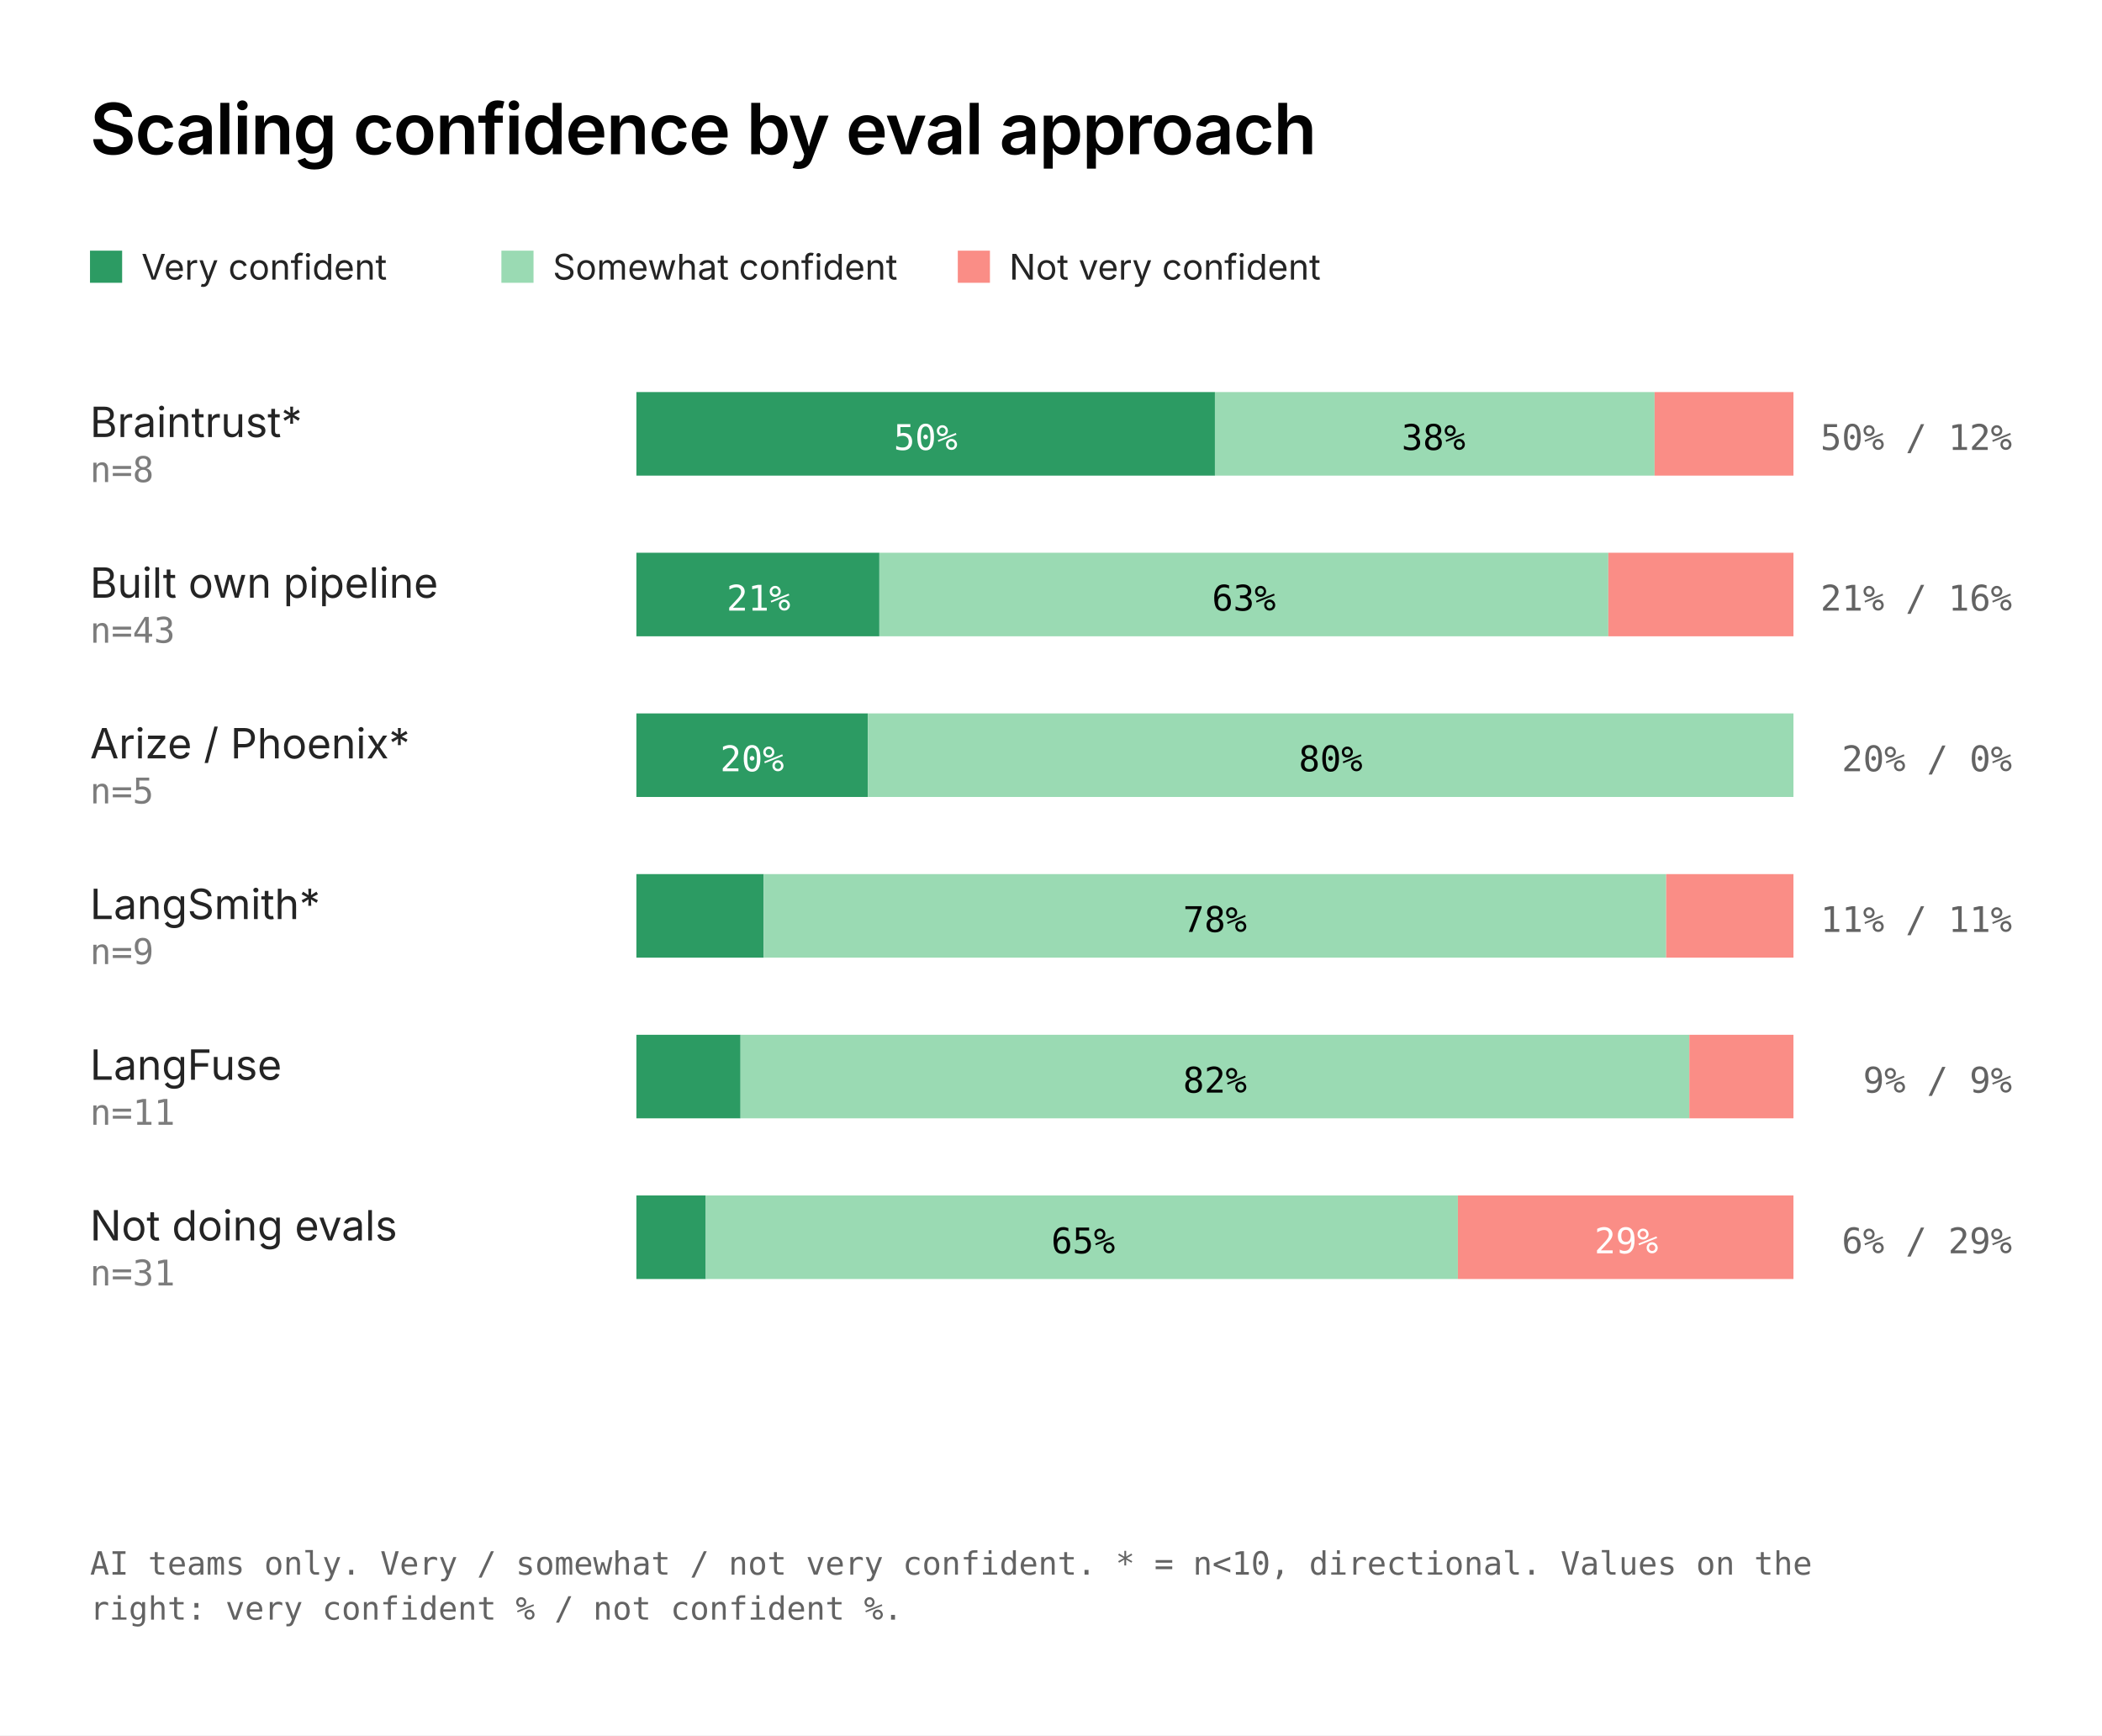
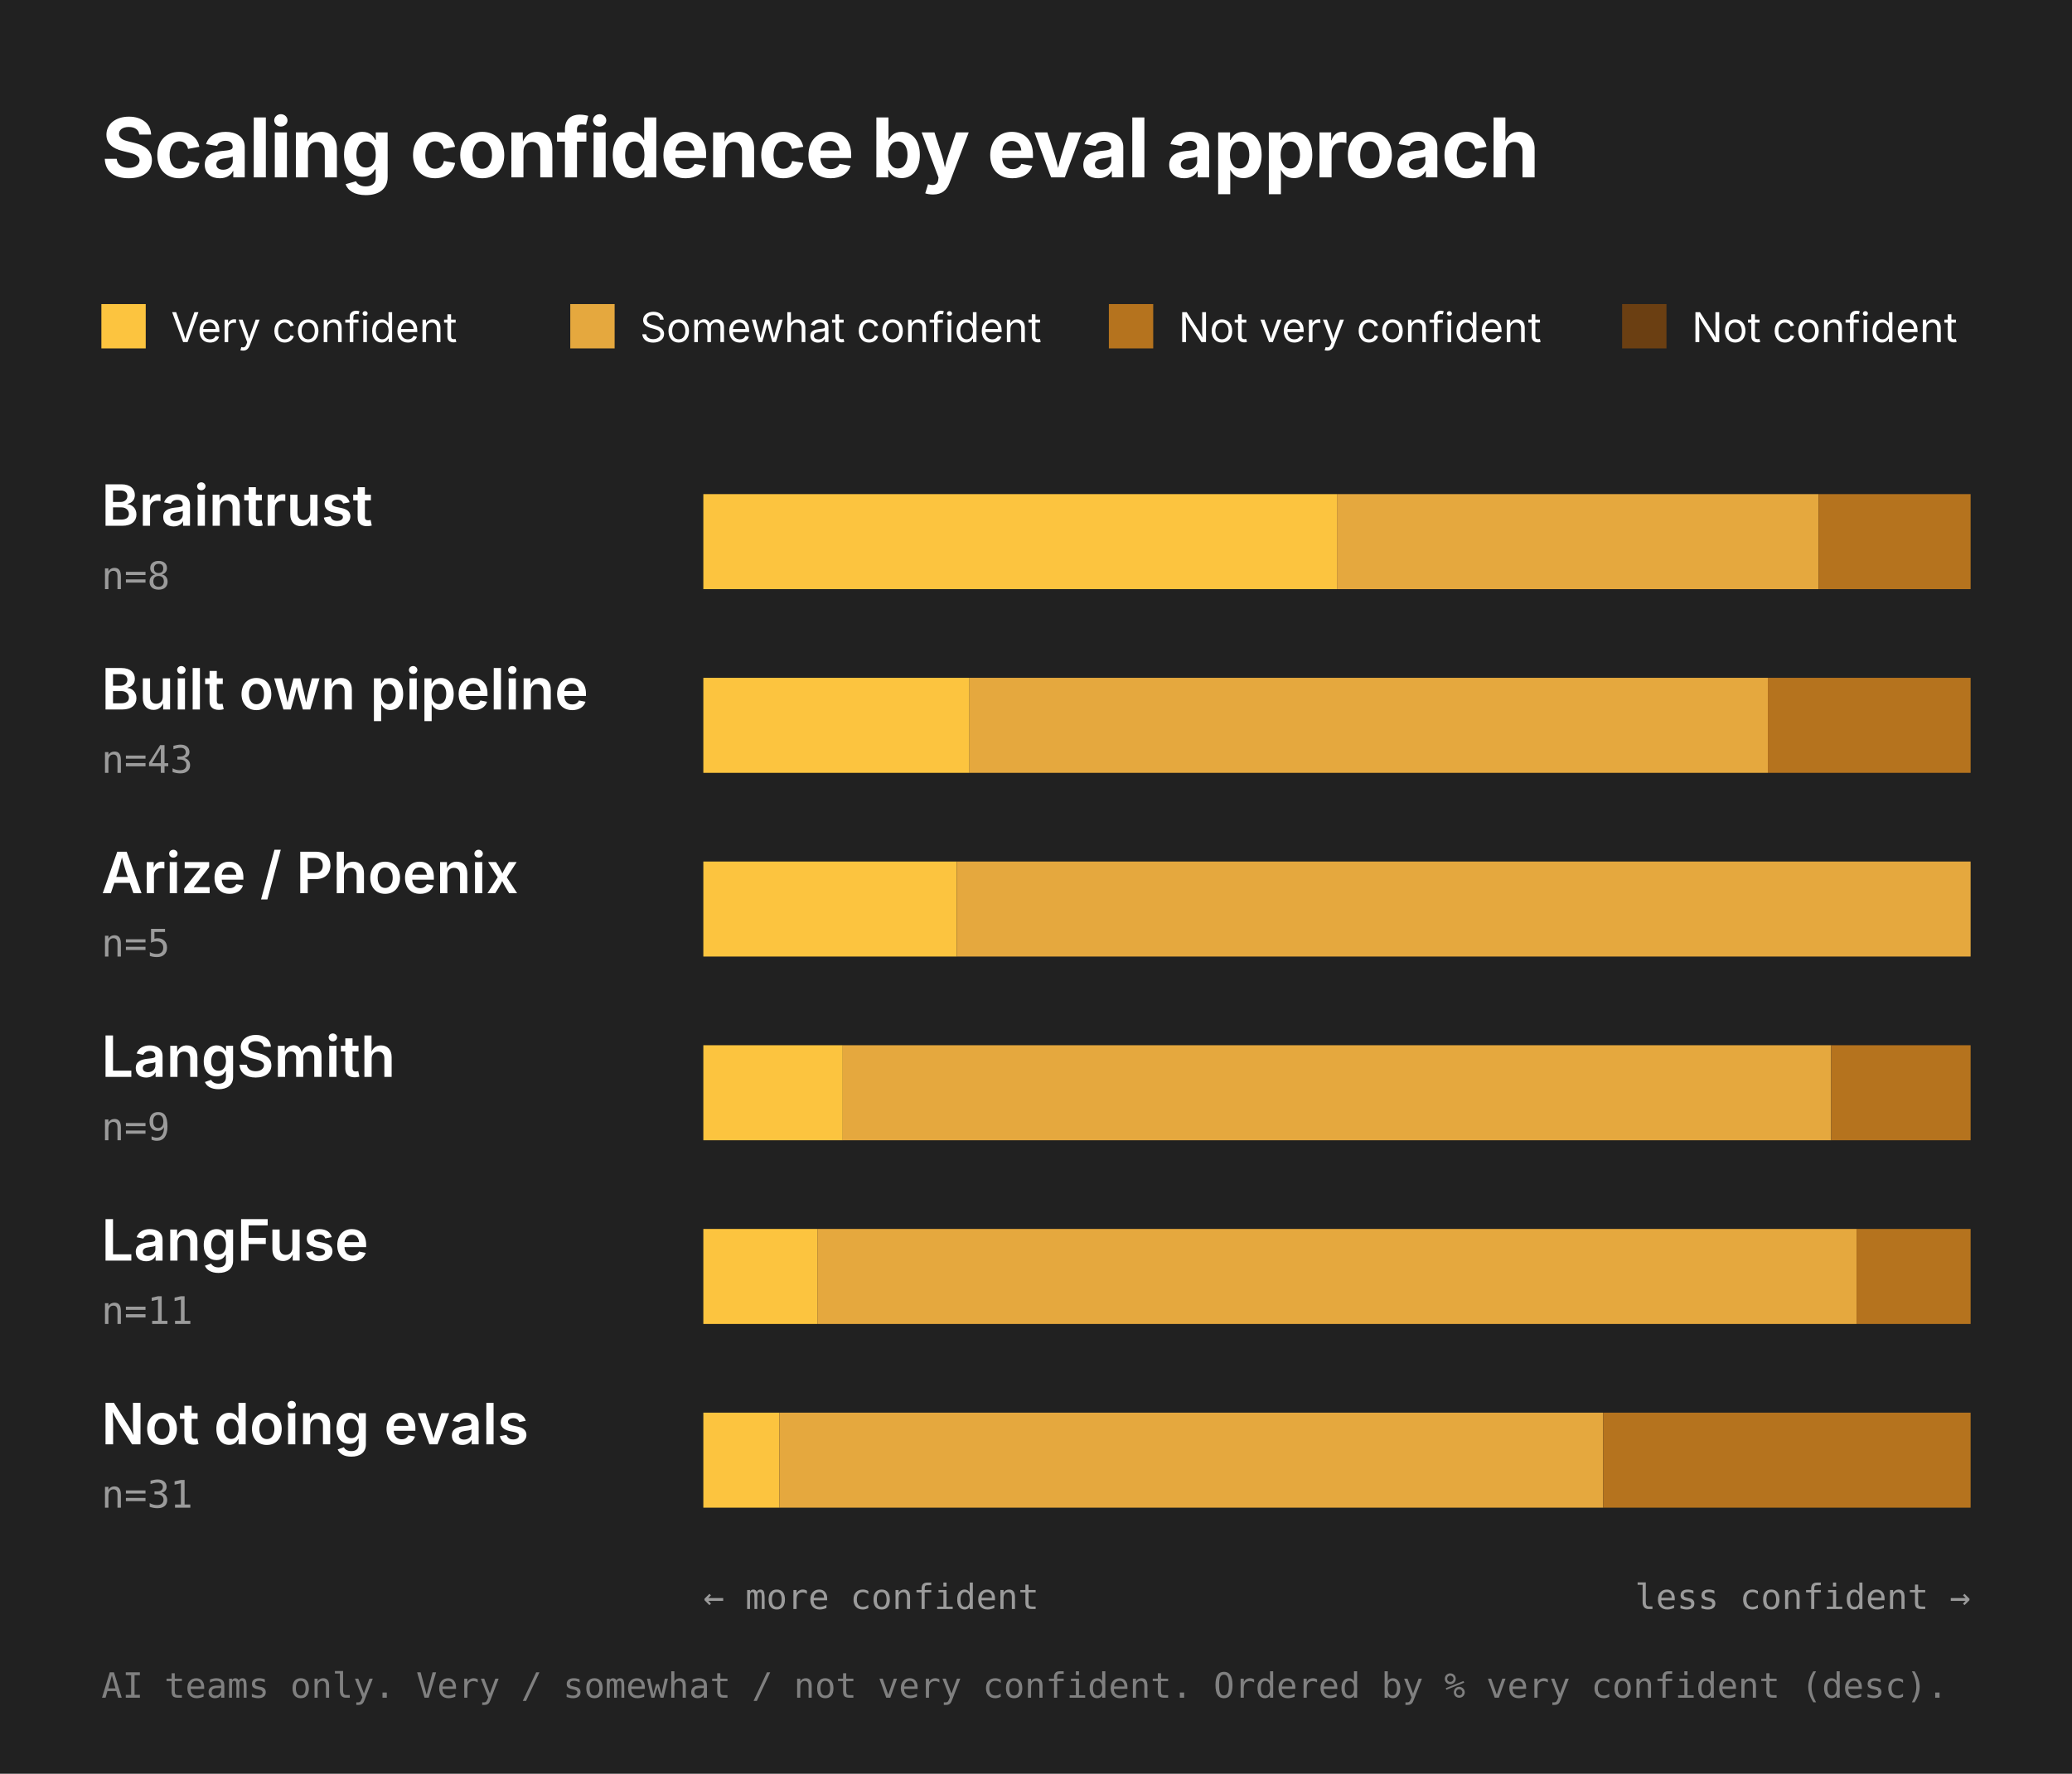
- <svg xmlns="http://www.w3.org/2000/svg" viewBox="0 0 654 540" width="654" height="540" font-family="Inter, -apple-system, BlinkMacSystemFont, sans-serif" text-rendering="optimizeLegibility">
-   <rect width="654" height="540" fill="#ffffff" />
+ <svg xmlns="http://www.w3.org/2000/svg" viewBox="0 0 654 560" width="654" height="560" font-family="Inter, -apple-system, BlinkMacSystemFont, sans-serif" text-rendering="optimizeLegibility">
+   <rect width="654" height="560" fill="#212121" />
  <g id="title">
-     <text x="28" y="48" font-size="22" font-weight="600" fill="#020202" letter-spacing="-0.3">Scaling confidence by eval approach</text>
+     <text x="32" y="56" font-size="26" font-weight="700" fill="#FFFFFF" letter-spacing="-0.4">Scaling confidence by eval approach</text>
  </g>
-   <g id="legend" transform="translate(28,78)">
+   <g id="legend" transform="translate(32,96)">
    <g transform="translate(0,0)">
-       <rect width="10" height="10" fill="#2C9B63" />
-       <text x="16" y="9" font-size="11" fill="#242424">Very confident</text>
+       <rect width="14" height="14" fill="#FCC43F" />
+       <text x="22" y="12" font-size="13" fill="#FFFFFF">Very confident</text>
    </g>
-     <g transform="translate(128,0)">
-       <rect width="10" height="10" fill="#9ADAB3" />
-       <text x="16" y="9" font-size="11" fill="#242424">Somewhat confident</text>
+     <g transform="translate(148,0)">
+       <rect width="14" height="14" fill="#E5A83E" />
+       <text x="22" y="12" font-size="13" fill="#FFFFFF">Somewhat confident</text>
    </g>
-     <g transform="translate(270,0)">
-       <rect width="10" height="10" fill="#FA8D86" />
-       <text x="16" y="9" font-size="11" fill="#242424">Not very confident</text>
+     <g transform="translate(318,0)">
+       <rect width="14" height="14" fill="#B5731E" />
+       <text x="22" y="12" font-size="13" fill="#FFFFFF">Not very confident</text>
+     </g>
+     <g transform="translate(480,0)">
+       <rect width="14" height="14" fill="#6B3F12" />
+       <text x="22" y="12" font-size="13" fill="#FFFFFF">Not confident</text>
    </g>
  </g>
-   <g id="rows" transform="translate(28,118)">
-     <g id="row-bt" transform="translate(0,0)">
-       <text x="0" y="18" font-size="13" fill="#242424">Braintrust*</text>
-       <text x="0" y="32" font-size="11" font-family="'JetBrains Mono', ui-monospace, monospace" fill="#7C7C7C">n=8</text>
-       <g transform="translate(170,0)">
-         <rect x="0" y="4" width="180" height="26" fill="#2C9B63" />
-         <rect x="180" y="4" width="136.8" height="26" fill="#9ADAB3" />
-         <rect x="316.8" y="4" width="43.2" height="26" fill="#FA8D86" />
-         <g font-size="11" font-family="'JetBrains Mono', ui-monospace, monospace" fill="#ffffff" text-anchor="middle">
-           <text x="90" y="22">50%</text>
-         </g>
-         <g font-size="11" font-family="'JetBrains Mono', ui-monospace, monospace" fill="#020202" text-anchor="middle">
-           <text x="248" y="22">38%</text>
-         </g>
-       </g>
-       <text x="598" y="22" font-size="11" font-family="'JetBrains Mono', ui-monospace, monospace" text-anchor="end" fill="#636363" font-variant-numeric="tabular-nums">50% / 12%</text>
-     </g>
-     <g id="row-own" transform="translate(0,50)">
-       <text x="0" y="18" font-size="13" fill="#242424">Built own pipeline</text>
-       <text x="0" y="32" font-size="11" font-family="'JetBrains Mono', ui-monospace, monospace" fill="#7C7C7C">n=43</text>
-       <g transform="translate(170,0)">
-         <rect x="0" y="4" width="75.6" height="26" fill="#2C9B63" />
-         <rect x="75.6" y="4" width="226.8" height="26" fill="#9ADAB3" />
-         <rect x="302.4" y="4" width="57.6" height="26" fill="#FA8D86" />
-         <g font-size="11" font-family="'JetBrains Mono', ui-monospace, monospace" fill="#ffffff" text-anchor="middle">
-           <text x="38" y="22">21%</text>
-         </g>
-         <g font-size="11" font-family="'JetBrains Mono', ui-monospace, monospace" fill="#020202" text-anchor="middle">
-           <text x="189" y="22">63%</text>
-         </g>
-       </g>
-       <text x="598" y="22" font-size="11" font-family="'JetBrains Mono', ui-monospace, monospace" text-anchor="end" fill="#636363" font-variant-numeric="tabular-nums">21% / 16%</text>
-     </g>
-     <g id="row-arize" transform="translate(0,100)">
-       <text x="0" y="18" font-size="13" fill="#242424">Arize / Phoenix*</text>
-       <text x="0" y="32" font-size="11" font-family="'JetBrains Mono', ui-monospace, monospace" fill="#7C7C7C">n=5</text>
-       <g transform="translate(170,0)">
-         <rect x="0" y="4" width="72" height="26" fill="#2C9B63" />
-         <rect x="72" y="4" width="288" height="26" fill="#9ADAB3" />
-         <g font-size="11" font-family="'JetBrains Mono', ui-monospace, monospace" fill="#ffffff" text-anchor="middle">
-           <text x="36" y="22">20%</text>
-         </g>
-         <g font-size="11" font-family="'JetBrains Mono', ui-monospace, monospace" fill="#020202" text-anchor="middle">
-           <text x="216" y="22">80%</text>
-         </g>
-       </g>
-       <text x="598" y="22" font-size="11" font-family="'JetBrains Mono', ui-monospace, monospace" text-anchor="end" fill="#636363" font-variant-numeric="tabular-nums">20% / 0%</text>
-     </g>
-     <g id="row-ls" transform="translate(0,150)">
-       <text x="0" y="18" font-size="13" fill="#242424">LangSmith*</text>
-       <text x="0" y="32" font-size="11" font-family="'JetBrains Mono', ui-monospace, monospace" fill="#7C7C7C">n=9</text>
-       <g transform="translate(170,0)">
-         <rect x="0" y="4" width="39.6" height="26" fill="#2C9B63" />
-         <rect x="39.6" y="4" width="280.8" height="26" fill="#9ADAB3" />
-         <rect x="320.4" y="4" width="39.6" height="26" fill="#FA8D86" />
-         <g font-size="11" font-family="'JetBrains Mono', ui-monospace, monospace" fill="#020202" text-anchor="middle">
-           <text x="180" y="22">78%</text>
-         </g>
-       </g>
-       <text x="598" y="22" font-size="11" font-family="'JetBrains Mono', ui-monospace, monospace" text-anchor="end" fill="#636363" font-variant-numeric="tabular-nums">11% / 11%</text>
-     </g>
-     <g id="row-lf" transform="translate(0,200)">
-       <text x="0" y="18" font-size="13" fill="#242424">LangFuse</text>
-       <text x="0" y="32" font-size="11" font-family="'JetBrains Mono', ui-monospace, monospace" fill="#7C7C7C">n=11</text>
-       <g transform="translate(170,0)">
-         <rect x="0" y="4" width="32.4" height="26" fill="#2C9B63" />
-         <rect x="32.4" y="4" width="295.2" height="26" fill="#9ADAB3" />
-         <rect x="327.6" y="4" width="32.4" height="26" fill="#FA8D86" />
-         <g font-size="11" font-family="'JetBrains Mono', ui-monospace, monospace" fill="#020202" text-anchor="middle">
-           <text x="180" y="22">82%</text>
-         </g>
-       </g>
-       <text x="598" y="22" font-size="11" font-family="'JetBrains Mono', ui-monospace, monospace" text-anchor="end" fill="#636363" font-variant-numeric="tabular-nums">9% / 9%</text>
-     </g>
-     <g id="row-none" transform="translate(0,250)">
-       <text x="0" y="18" font-size="13" fill="#242424">Not doing evals</text>
-       <text x="0" y="32" font-size="11" font-family="'JetBrains Mono', ui-monospace, monospace" fill="#7C7C7C">n=31</text>
-       <g transform="translate(170,0)">
-         <rect x="0" y="4" width="21.6" height="26" fill="#2C9B63" />
-         <rect x="21.6" y="4" width="234" height="26" fill="#9ADAB3" />
-         <rect x="255.6" y="4" width="104.4" height="26" fill="#FA8D86" />
-         <g font-size="11" font-family="'JetBrains Mono', ui-monospace, monospace" fill="#020202" text-anchor="middle">
-           <text x="139" y="22">65%</text>
-         </g>
-         <g font-size="11" font-family="'JetBrains Mono', ui-monospace, monospace" fill="#ffffff" text-anchor="middle">
-           <text x="308" y="22">29%</text>
-         </g>
-       </g>
-       <text x="598" y="22" font-size="11" font-family="'JetBrains Mono', ui-monospace, monospace" text-anchor="end" fill="#636363" font-variant-numeric="tabular-nums">6% / 29%</text>
+   <g id="row-braintrust" transform="translate(32,150)">
+     <text x="0" y="16" font-size="18" font-weight="600" fill="#FFFFFF">Braintrust</text>
+     <text x="0" y="36" font-size="12" font-family="'JetBrains Mono', ui-monospace, monospace" fill="#9B9B9B">n=8</text>
+     <g transform="translate(190,6)">
+       <rect x="0" y="0" width="200" height="30" fill="#FCC43F" />
+       <rect x="200" y="0" width="152" height="30" fill="#E5A83E" />
+       <rect x="352" y="0" width="48" height="30" fill="#B5731E" />
    </g>
  </g>
-   <g id="source" transform="translate(28,490)">
-     <text font-size="10" font-family="'JetBrains Mono', ui-monospace, monospace" fill="#636363">
-       <tspan x="0" dy="0">AI teams only. Very / somewhat / not very confident. * = n&lt;10, directional. Values on the</tspan>
-       <tspan x="0" dy="14">right: very confident % / not confident %.</tspan>
+   <g id="row-own" transform="translate(32,208)">
+     <text x="0" y="16" font-size="18" font-weight="600" fill="#FFFFFF">Built own pipeline</text>
+     <text x="0" y="36" font-size="12" font-family="'JetBrains Mono', ui-monospace, monospace" fill="#9B9B9B">n=43</text>
+     <g transform="translate(190,6)">
+       <rect x="0" y="0" width="84" height="30" fill="#FCC43F" />
+       <rect x="84" y="0" width="252" height="30" fill="#E5A83E" />
+       <rect x="336" y="0" width="64" height="30" fill="#B5731E" />
+     </g>
+   </g>
+   <g id="row-arize" transform="translate(32,266)">
+     <text x="0" y="16" font-size="18" font-weight="600" fill="#FFFFFF">Arize / Phoenix</text>
+     <text x="0" y="36" font-size="12" font-family="'JetBrains Mono', ui-monospace, monospace" fill="#9B9B9B">n=5</text>
+     <g transform="translate(190,6)">
+       <rect x="0" y="0" width="80" height="30" fill="#FCC43F" />
+       <rect x="80" y="0" width="320" height="30" fill="#E5A83E" />
+     </g>
+   </g>
+   <g id="row-langsmith" transform="translate(32,324)">
+     <text x="0" y="16" font-size="18" font-weight="600" fill="#FFFFFF">LangSmith</text>
+     <text x="0" y="36" font-size="12" font-family="'JetBrains Mono', ui-monospace, monospace" fill="#9B9B9B">n=9</text>
+     <g transform="translate(190,6)">
+       <rect x="0" y="0" width="44" height="30" fill="#FCC43F" />
+       <rect x="44" y="0" width="312" height="30" fill="#E5A83E" />
+       <rect x="356" y="0" width="44" height="30" fill="#B5731E" />
+     </g>
+   </g>
+   <g id="row-langfuse" transform="translate(32,382)">
+     <text x="0" y="16" font-size="18" font-weight="600" fill="#FFFFFF">LangFuse</text>
+     <text x="0" y="36" font-size="12" font-family="'JetBrains Mono', ui-monospace, monospace" fill="#9B9B9B">n=11</text>
+     <g transform="translate(190,6)">
+       <rect x="0" y="0" width="36" height="30" fill="#FCC43F" />
+       <rect x="36" y="0" width="328" height="30" fill="#E5A83E" />
+       <rect x="364" y="0" width="36" height="30" fill="#B5731E" />
+     </g>
+   </g>
+   <g id="row-none" transform="translate(32,440)">
+     <text x="0" y="16" font-size="18" font-weight="600" fill="#FFFFFF">Not doing evals</text>
+     <text x="0" y="36" font-size="12" font-family="'JetBrains Mono', ui-monospace, monospace" fill="#9B9B9B">n=31</text>
+     <g transform="translate(190,6)">
+       <rect x="0" y="0" width="24" height="30" fill="#FCC43F" />
+       <rect x="24" y="0" width="260" height="30" fill="#E5A83E" />
+       <rect x="284" y="0" width="116" height="30" fill="#B5731E" />
+     </g>
+   </g>
+   <g transform="translate(222,508)">
+     <text x="0" y="0" font-size="11" font-family="'JetBrains Mono', ui-monospace, monospace" fill="#9B9B9B">← more confident</text>
+     <text x="400" y="0" font-size="11" font-family="'JetBrains Mono', ui-monospace, monospace" fill="#9B9B9B" text-anchor="end">less confident →</text>
+   </g>
+   <g id="source" transform="translate(32,536)">
+     <text font-size="11" font-family="'JetBrains Mono', ui-monospace, monospace" fill="#808080">
+       <tspan x="0" dy="0">AI teams only. Very / somewhat / not very confident. Ordered by % very confident (desc).</tspan>
    </text>
  </g>
</svg>
